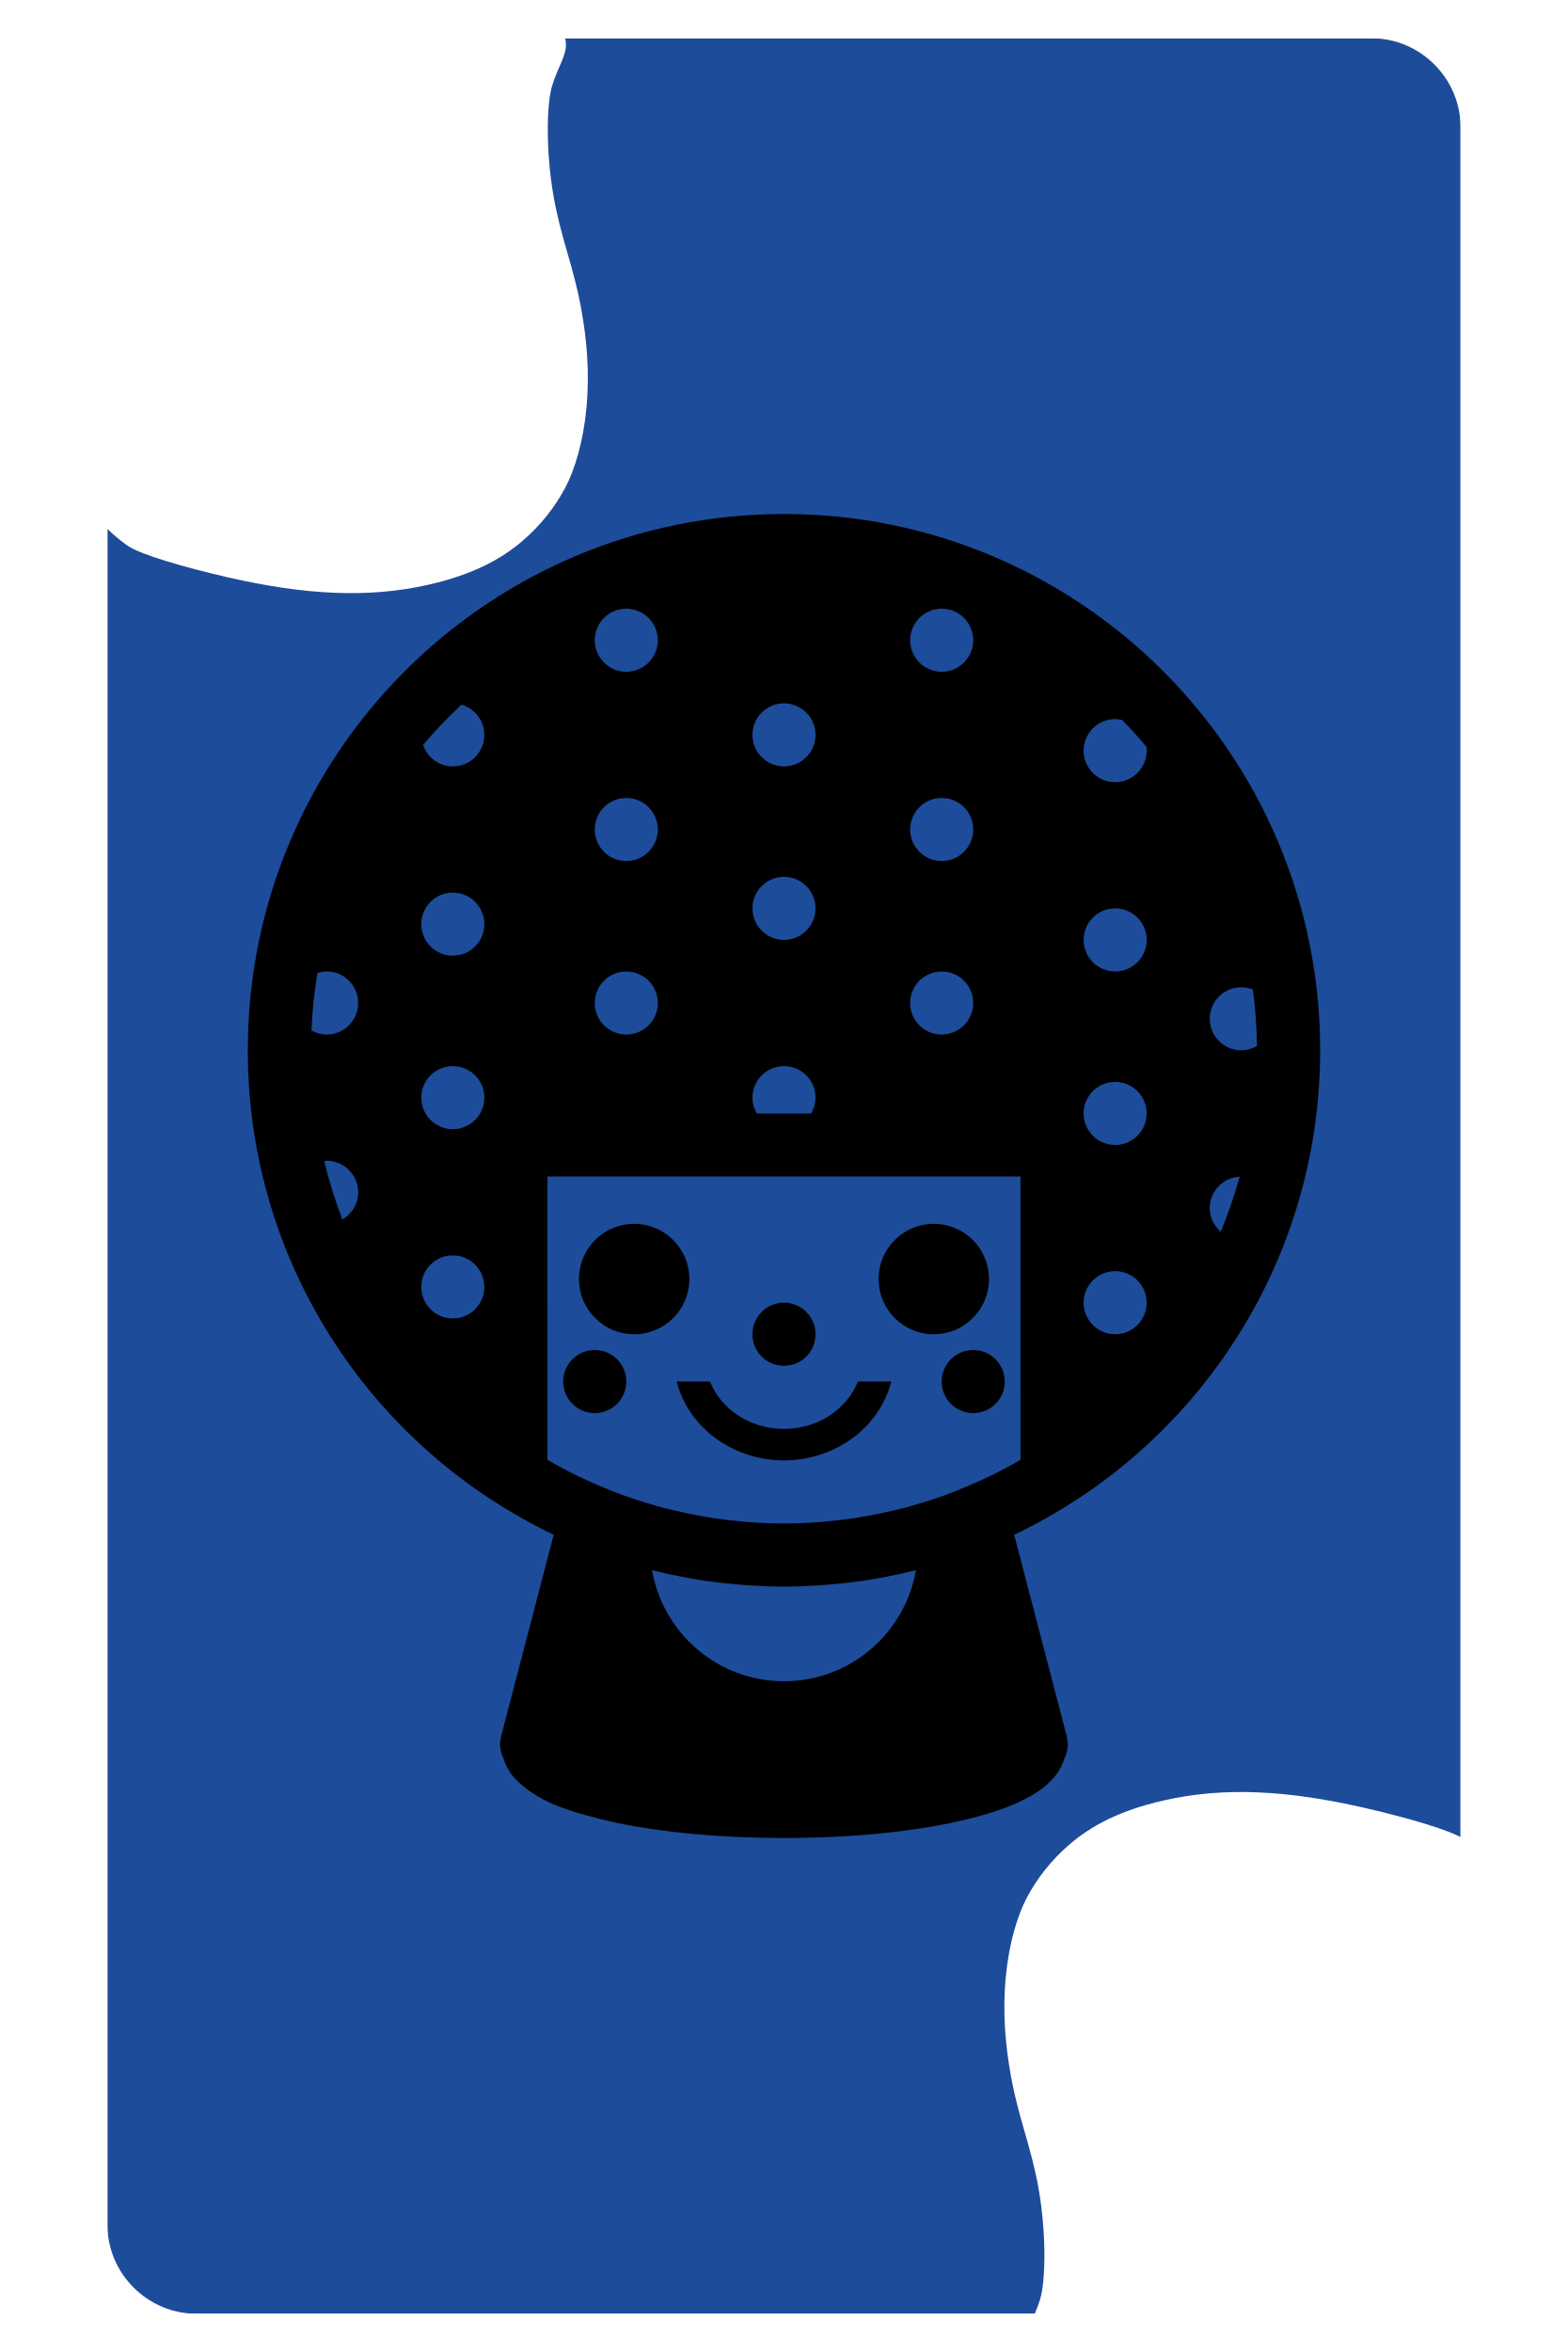
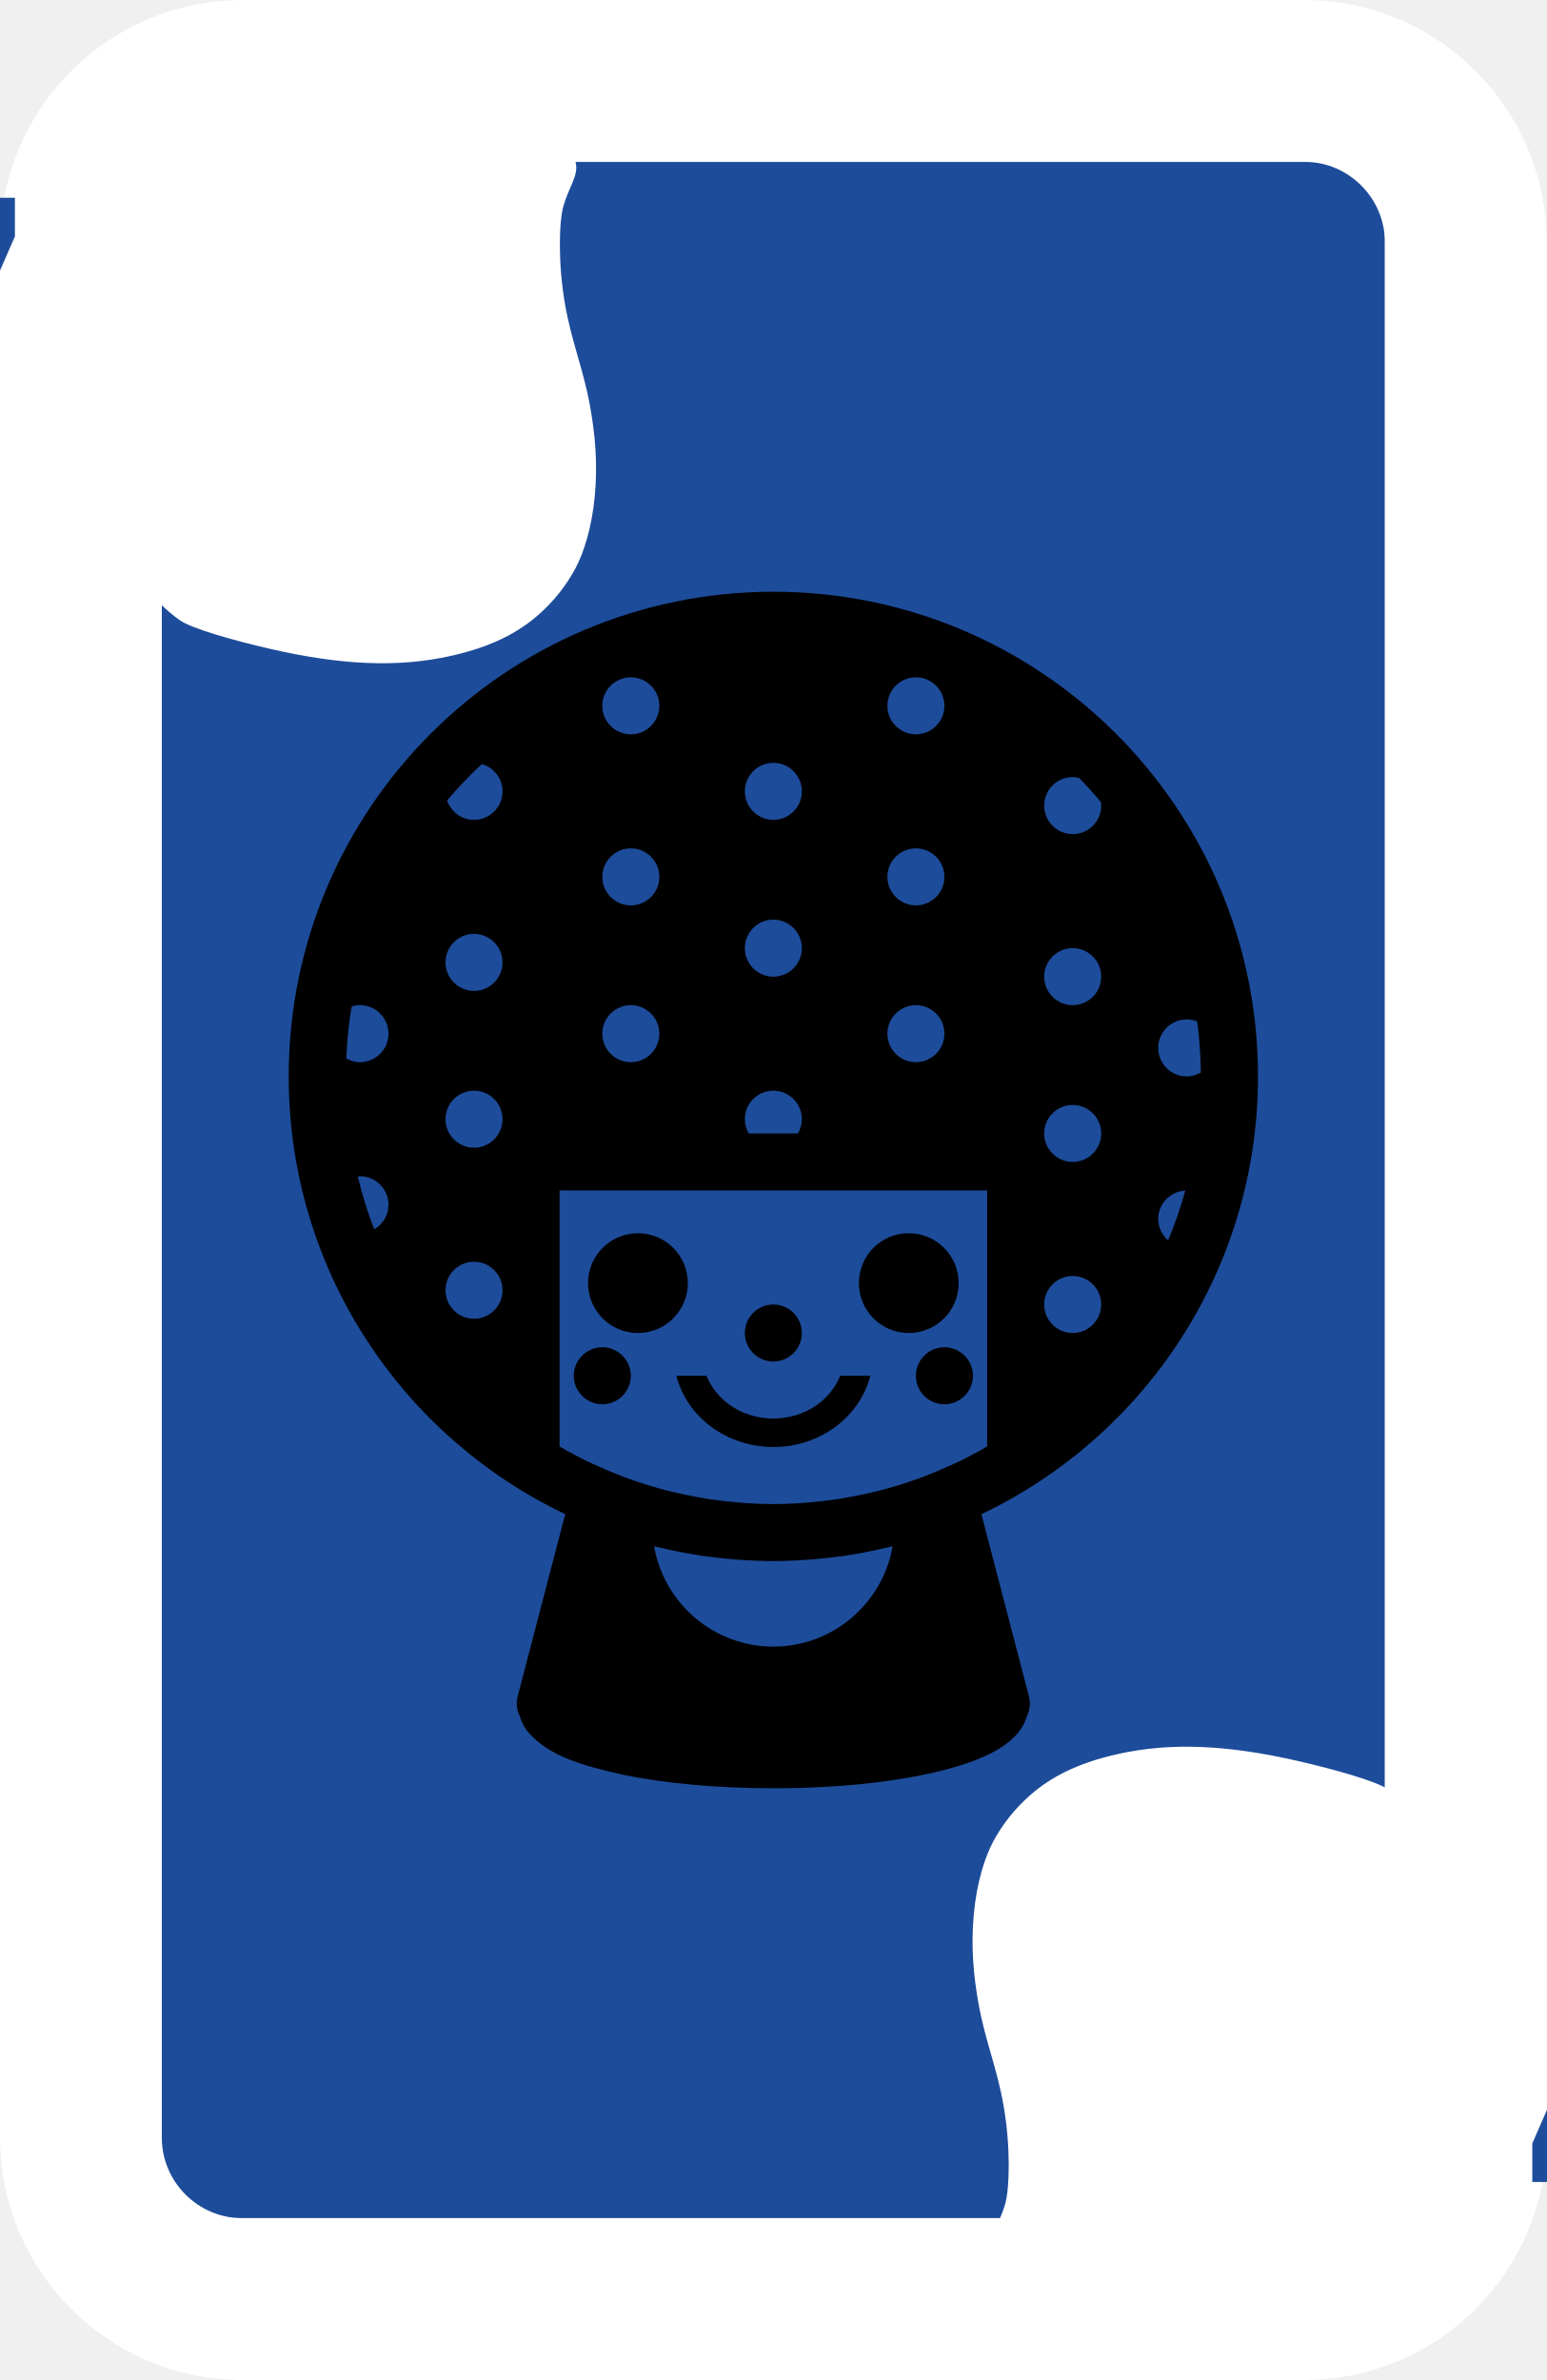
- <svg xmlns="http://www.w3.org/2000/svg" width="7300" height="10948" viewBox="0 0 7300 10948" version="1.1" id="svg2" xml:space="preserve">
+ <svg xmlns="http://www.w3.org/2000/svg" width="7966.67" height="12258.7" viewBox="0 0 7966.67 12258.7" version="1.1" id="svg2" xml:space="preserve">
  <defs id="defs1">
    <style id="style1">
      .cls-1 {
        fill: none;
        stroke: #fff;
        stroke-linecap: round;
        stroke-linejoin: round;
        stroke-width: 833.333px;
      }

      .cls-1, .cls-2 {
        fill-rule: evenodd;
      }

      .cls-2 {
        fill: #fff;
      }

      .cls-3 {
        filter: url(#filter);
      }

      .cls-4 {
        font-size: 250px;
        fill: #1d4c9a;
        text-anchor: middle;
        font-family: MatisseVPro-UB, "FOT-MatisseV Pro";
      }
    </style>
    <filter id="filter" filterUnits="userSpaceOnUse">
      <feFlood result="flood" flood-color="#d2b416" id="feFlood1" />
      <feComposite result="composite" operator="in" in2="SourceGraphic" id="feComposite1" />
-       <feBlend result="blend" in2="SourceGraphic" id="feBlend1" />
+       <feBlend result="blend" in2="SourceGraphic" id="feBlend1" mode="normal" />
    </filter>
    <style id="style1-4">
      .cls-1 {
        fill: none;
        stroke-linecap: round;
        stroke-width: 833.333px;
      }

      .cls-1, .cls-3, .cls-4 {
        stroke: #fff;
      }

      .cls-1, .cls-3 {
        stroke-linejoin: round;
      }

      .cls-1, .cls-2, .cls-4 {
        fill-rule: evenodd;
      }

      .cls-2 {
        fill: #fff;
      }

      .cls-3 {
        stroke-width: 42px;
        filter: url(#filter);
      }

      .cls-4 {
        stroke-width: 41.667px;
      }
    </style>
    <filter id="filter-2" filterUnits="userSpaceOnUse">
      <feFlood result="flood" flood-color="#d2b416" id="feFlood1-3" />
      <feComposite result="composite" operator="in" in2="SourceGraphic" id="feComposite1-2" />
-       <feBlend result="blend" in2="SourceGraphic" id="feBlend1-2" />
+       <feBlend result="blend" in2="SourceGraphic" id="feBlend1-2" mode="normal" />
    </filter>
    <style id="style1-2">
      .cls-1 {
        fill: none;
        stroke-linecap: round;
        stroke-width: 833.333px;
      }

      .cls-1, .cls-3, .cls-4 {
        stroke: #fff;
      }

      .cls-1, .cls-3 {
        stroke-linejoin: round;
      }

      .cls-1, .cls-2, .cls-4 {
        fill-rule: evenodd;
      }

      .cls-2 {
        fill: #fff;
      }

      .cls-3 {
        stroke-width: 42px;
        filter: url(#filter);
      }

      .cls-4 {
        stroke-width: 41.667px;
      }
    </style>
    <filter id="filter-7" filterUnits="userSpaceOnUse">
      <feFlood result="flood" flood-color="#d2b416" id="feFlood1-9" />
      <feComposite result="composite" operator="in" in2="SourceGraphic" id="feComposite1-5" />
-       <feBlend result="blend" in2="SourceGraphic" id="feBlend1-4" />
+       <feBlend result="blend" in2="SourceGraphic" id="feBlend1-4" mode="normal" />
    </filter>
    <style id="style1-7">
      .cls-1 {
        fill: none;
        stroke-linecap: round;
        stroke-width: 833.333px;
      }

      .cls-1, .cls-3, .cls-4 {
        stroke: #fff;
      }

      .cls-1, .cls-3 {
        stroke-linejoin: round;
      }

      .cls-1, .cls-2, .cls-4 {
        fill-rule: evenodd;
      }

      .cls-2 {
        fill: #fff;
      }

      .cls-3 {
        stroke-width: 42px;
        filter: url(#filter);
      }

      .cls-4 {
        stroke-width: 41.667px;
      }
    </style>
    <filter id="filter-4" filterUnits="userSpaceOnUse">
      <feFlood result="flood" flood-color="#d2b416" id="feFlood1-2" />
      <feComposite result="composite" operator="in" in2="SourceGraphic" id="feComposite1-7" />
-       <feBlend result="blend" in2="SourceGraphic" id="feBlend1-7" />
-     </filter>
-     <filter style="color-interpolation-filters:sRGB;" id="filter13" x="0" y="0" width="1" height="1">
-       <feComposite in2="SourceGraphic" operator="arithmetic" k1="0" k2="1" result="composite1" id="feComposite12" />
+       <feBlend result="blend" in2="SourceGraphic" id="feBlend1-7" mode="normal" />
+     </filter>
+     <filter style="color-interpolation-filters:sRGB" id="filter13" x="0" y="0" width="1" height="1">
+       <feComposite in2="SourceGraphic" operator="arithmetic" k1="0" k2="1" result="composite1" id="feComposite12" k3="0" k4="0" />
      <feColorMatrix in="composite1" values="1" type="saturate" result="colormatrix1" id="feColorMatrix12" />
      <feFlood flood-opacity="1" flood-color="rgb(210,180,22)" result="flood1" id="feFlood12" />
      <feBlend in="flood1" in2="colormatrix1" mode="multiply" result="blend1" id="feBlend12" />
      <feBlend in2="blend1" mode="screen" result="blend2" id="feBlend13" />
      <feColorMatrix in="blend2" values="1" type="saturate" result="colormatrix2" id="feColorMatrix13" />
-       <feComposite in="colormatrix2" in2="SourceGraphic" operator="in" k2="1" result="composite2" id="feComposite13" />
+       <feComposite in="colormatrix2" in2="SourceGraphic" operator="in" result="composite2" id="feComposite13" />
    </filter>
    <style id="style1-455">
      .cls-1 {
        fill: none;
        stroke: #fff;
        stroke-linecap: round;
        stroke-linejoin: round;
        stroke-width: 833.333px;
      }

      .cls-1, .cls-2 {
        fill-rule: evenodd;
      }

      .cls-2 {
        fill: #fff;
      }

      .cls-3 {
        filter: url(#filter);
      }

      .cls-4 {
        font-size: 250px;
        fill: #1d4c9a;
        text-anchor: middle;
        font-family: MatisseVPro-UB, "FOT-MatisseV Pro";
      }
    </style>
    <filter id="filter-1" filterUnits="userSpaceOnUse">
      <feFlood result="flood" flood-color="#d2b416" id="feFlood1-71" />
      <feComposite result="composite" operator="in" in2="SourceGraphic" id="feComposite1-15" />
      <feBlend result="blend" in2="SourceGraphic" id="feBlend1-27" mode="normal" />
    </filter>
    <style id="style1-4-6">
      .cls-1 {
        fill: none;
        stroke-linecap: round;
        stroke-width: 833.333px;
      }

      .cls-1, .cls-3, .cls-4 {
        stroke: #fff;
      }

      .cls-1, .cls-3 {
        stroke-linejoin: round;
      }

      .cls-1, .cls-2, .cls-4 {
        fill-rule: evenodd;
      }

      .cls-2 {
        fill: #fff;
      }

      .cls-3 {
        stroke-width: 42px;
        filter: url(#filter);
      }

      .cls-4 {
        stroke-width: 41.667px;
      }
    </style>
    <filter id="filter-2-1" filterUnits="userSpaceOnUse">
      <feFlood result="flood" flood-color="#d2b416" id="feFlood1-3-4" />
      <feComposite result="composite" operator="in" in2="SourceGraphic" id="feComposite1-2-2" />
      <feBlend result="blend" in2="SourceGraphic" id="feBlend1-2-3" mode="normal" />
    </filter>
    <style id="style1-2-2">
      .cls-1 {
        fill: none;
        stroke-linecap: round;
        stroke-width: 833.333px;
      }

      .cls-1, .cls-3, .cls-4 {
        stroke: #fff;
      }

      .cls-1, .cls-3 {
        stroke-linejoin: round;
      }

      .cls-1, .cls-2, .cls-4 {
        fill-rule: evenodd;
      }

      .cls-2 {
        fill: #fff;
      }

      .cls-3 {
        stroke-width: 42px;
        filter: url(#filter);
      }

      .cls-4 {
        stroke-width: 41.667px;
      }
    </style>
    <filter id="filter-7-2" filterUnits="userSpaceOnUse">
      <feFlood result="flood" flood-color="#d2b416" id="feFlood1-9-1" />
      <feComposite result="composite" operator="in" in2="SourceGraphic" id="feComposite1-5-6" />
      <feBlend result="blend" in2="SourceGraphic" id="feBlend1-4-8" mode="normal" />
    </filter>
    <style id="style1-7-5">
      .cls-1 {
        fill: none;
        stroke-linecap: round;
        stroke-width: 833.333px;
      }

      .cls-1, .cls-3, .cls-4 {
        stroke: #fff;
      }

      .cls-1, .cls-3 {
        stroke-linejoin: round;
      }

      .cls-1, .cls-2, .cls-4 {
        fill-rule: evenodd;
      }

      .cls-2 {
        fill: #fff;
      }

      .cls-3 {
        stroke-width: 42px;
        filter: url(#filter);
      }

      .cls-4 {
        stroke-width: 41.667px;
      }
    </style>
    <filter id="filter-4-7" filterUnits="userSpaceOnUse">
      <feFlood result="flood" flood-color="#d2b416" id="feFlood1-2-6" />
      <feComposite result="composite" operator="in" in2="SourceGraphic" id="feComposite1-7-1" />
      <feBlend result="blend" in2="SourceGraphic" id="feBlend1-7-8" mode="normal" />
    </filter>
    <filter style="color-interpolation-filters:sRGB" id="filter13-9" x="0" y="0" width="1" height="1">
      <feComposite in2="SourceGraphic" operator="arithmetic" k1="0" k2="1" result="composite1" id="feComposite12-2" k3="0" k4="0" />
      <feColorMatrix in="composite1" values="1" type="saturate" result="colormatrix1" id="feColorMatrix12-7" />
      <feFlood flood-opacity="1" flood-color="rgb(210,180,22)" result="flood1" id="feFlood12-9" />
      <feBlend in="flood1" in2="colormatrix1" mode="multiply" result="blend1" id="feBlend12-5" />
      <feBlend in2="blend1" mode="screen" result="blend2" id="feBlend13-4" />
      <feColorMatrix in="blend2" values="1" type="saturate" result="colormatrix2" id="feColorMatrix13-3" />
      <feComposite in="colormatrix2" in2="SourceGraphic" operator="in" result="composite2" id="feComposite13-1" />
    </filter>
    <filter id="filter-8" filterUnits="userSpaceOnUse">
      <feFlood result="flood" flood-color="#d2b416" id="feFlood1-24" />
      <feComposite result="composite" operator="in" in2="SourceGraphic" id="feComposite1-55" />
      <feBlend result="blend" in2="SourceGraphic" id="feBlend1-1" mode="normal" />
    </filter>
    <filter id="filter-27" filterUnits="userSpaceOnUse">
      <feFlood result="flood" flood-color="#d2b416" id="feFlood1-6" />
      <feComposite result="composite" operator="in" in2="SourceGraphic" id="feComposite1-1" />
      <feBlend result="blend" in2="SourceGraphic" id="feBlend1-42" mode="normal" />
    </filter>
    <filter id="f0" x="-0.005" y="-0.003" width="1.009" height="1.005">
      <feFlood flood-color="#d2b416" flood-opacity="1" id="feFlood1-7" />
      <feBlend mode="normal" in2="SourceGraphic" id="feBlend1-6" />
      <feComposite in2="SourceAlpha" operator="in" id="feComposite1-18" />
    </filter>
    <style id="style1-3">
      .cls-1 {
        fill: none;
        stroke: #fff;
        stroke-linecap: round;
        stroke-linejoin: round;
        stroke-width: 833.333px;
      }

      .cls-1, .cls-2 {
        fill-rule: evenodd;
      }

      .cls-2 {
        fill: #fff;
      }

      .cls-3 {
        filter: url(#filter);
      }

      .cls-4 {
        font-size: 250px;
        fill: #1d4c9a;
        text-anchor: middle;
        font-family: MatisseVPro-UB, "FOT-MatisseV Pro";
      }
    </style>
    <filter id="filter-87" filterUnits="userSpaceOnUse">
      <feFlood result="flood" flood-color="#d2b416" id="feFlood1-4" />
      <feComposite result="composite" operator="in" in2="SourceGraphic" id="feComposite1-27" />
      <feBlend result="blend" in2="SourceGraphic" id="feBlend1-79" mode="normal" />
    </filter>
    <style id="style1-4-3">
      .cls-1 {
        fill: none;
        stroke-linecap: round;
        stroke-width: 833.333px;
      }

      .cls-1, .cls-3, .cls-4 {
        stroke: #fff;
      }

      .cls-1, .cls-3 {
        stroke-linejoin: round;
      }

      .cls-1, .cls-2, .cls-4 {
        fill-rule: evenodd;
      }

      .cls-2 {
        fill: #fff;
      }

      .cls-3 {
        stroke-width: 42px;
        filter: url(#filter);
      }

      .cls-4 {
        stroke-width: 41.667px;
      }
    </style>
    <filter id="filter-2-19" filterUnits="userSpaceOnUse">
      <feFlood result="flood" flood-color="#d2b416" id="feFlood1-3-8" />
      <feComposite result="composite" operator="in" in2="SourceGraphic" id="feComposite1-2-6" />
      <feBlend result="blend" in2="SourceGraphic" id="feBlend1-2-50" mode="normal" />
    </filter>
    <style id="style1-2-28">
      .cls-1 {
        fill: none;
        stroke-linecap: round;
        stroke-width: 833.333px;
      }

      .cls-1, .cls-3, .cls-4 {
        stroke: #fff;
      }

      .cls-1, .cls-3 {
        stroke-linejoin: round;
      }

      .cls-1, .cls-2, .cls-4 {
        fill-rule: evenodd;
      }

      .cls-2 {
        fill: #fff;
      }

      .cls-3 {
        stroke-width: 42px;
        filter: url(#filter);
      }

      .cls-4 {
        stroke-width: 41.667px;
      }
    </style>
    <filter id="filter-7-6" filterUnits="userSpaceOnUse">
      <feFlood result="flood" flood-color="#d2b416" id="feFlood1-9-0" />
      <feComposite result="composite" operator="in" in2="SourceGraphic" id="feComposite1-5-2" />
      <feBlend result="blend" in2="SourceGraphic" id="feBlend1-4-4" mode="normal" />
    </filter>
    <style id="style1-7-8">
      .cls-1 {
        fill: none;
        stroke-linecap: round;
        stroke-width: 833.333px;
      }

      .cls-1, .cls-3, .cls-4 {
        stroke: #fff;
      }

      .cls-1, .cls-3 {
        stroke-linejoin: round;
      }

      .cls-1, .cls-2, .cls-4 {
        fill-rule: evenodd;
      }

      .cls-2 {
        fill: #fff;
      }

      .cls-3 {
        stroke-width: 42px;
        filter: url(#filter);
      }

      .cls-4 {
        stroke-width: 41.667px;
      }
    </style>
    <filter id="filter-4-6" filterUnits="userSpaceOnUse">
      <feFlood result="flood" flood-color="#d2b416" id="feFlood1-2-5" />
      <feComposite result="composite" operator="in" in2="SourceGraphic" id="feComposite1-7-0" />
      <feBlend result="blend" in2="SourceGraphic" id="feBlend1-7-9" mode="normal" />
    </filter>
    <filter style="color-interpolation-filters:sRGB" id="filter13-0" x="0" y="0" width="1" height="1">
      <feComposite in2="SourceGraphic" operator="arithmetic" k1="0" k2="1" result="composite1" id="feComposite12-0" k3="0" k4="0" />
      <feColorMatrix in="composite1" values="1" type="saturate" result="colormatrix1" id="feColorMatrix12-6" />
      <feFlood flood-opacity="1" flood-color="rgb(210,180,22)" result="flood1" id="feFlood12-1" />
      <feBlend in="flood1" in2="colormatrix1" mode="multiply" result="blend1" id="feBlend12-3" />
      <feBlend in2="blend1" mode="screen" result="blend2" id="feBlend13-8" />
      <feColorMatrix in="blend2" values="1" type="saturate" result="colormatrix2" id="feColorMatrix13-9" />
      <feComposite in="colormatrix2" in2="SourceGraphic" operator="in" result="composite2" id="feComposite13-3" />
    </filter>
    <filter id="filter-8-4" filterUnits="userSpaceOnUse">
      <feFlood result="flood" flood-color="#d2b416" id="feFlood1-24-4" />
      <feComposite result="composite" operator="in" in2="SourceGraphic" id="feComposite1-55-6" />
      <feBlend result="blend" in2="SourceGraphic" id="feBlend1-1-0" mode="normal" />
    </filter>
    <filter id="filter-27-6" filterUnits="userSpaceOnUse">
      <feFlood result="flood" flood-color="#d2b416" id="feFlood1-6-6" />
      <feComposite result="composite" operator="in" in2="SourceGraphic" id="feComposite1-1-1" />
      <feBlend result="blend" in2="SourceGraphic" id="feBlend1-42-8" mode="normal" />
    </filter>
    <filter id="f0-4" x="-0.005" y="-0.003" width="1.009" height="1.005">
      <feFlood flood-color="#d2b416" flood-opacity="1" id="feFlood1-7-9" />
      <feBlend mode="normal" in2="SourceGraphic" id="feBlend1-6-6" />
      <feComposite in2="SourceAlpha" operator="in" id="feComposite1-18-3" />
    </filter>
    <filter id="filter-2-8" filterUnits="userSpaceOnUse">
      <feFlood result="flood" flood-color="#d2b416" id="feFlood1-3-2" />
      <feComposite result="composite" operator="in" in2="SourceGraphic" id="feComposite1-2-4" />
      <feBlend result="blend" in2="SourceGraphic" id="feBlend1-2-5" mode="normal" />
    </filter>
    <filter id="filter-5" filterUnits="userSpaceOnUse">
      <feFlood result="flood" flood-color="#d2b416" id="feFlood1-1" />
      <feComposite result="composite" operator="in" in2="SourceGraphic" id="feComposite1-71" />
      <feBlend result="blend" in2="SourceGraphic" id="feBlend1-15" mode="normal" />
    </filter>
    <filter id="filter2" filterUnits="userSpaceOnUse">
      <feFlood result="flood" flood-color="#d2b416" id="feFlood2" />
      <feComposite result="composite" operator="in" in2="SourceGraphic" id="feComposite2" />
      <feBlend result="blend" in2="SourceGraphic" id="feBlend2" mode="normal" />
    </filter>
  </defs>
  <style id="style1-45">
		.s0 { fill: #da484d } 
	</style>
-   <g id="g8" style="display:inline">
+   <g id="g8" style="display:inline" transform="translate(333.335,655.35)">
    <rect style="display:inline;fill:#1d4c9a;fill-opacity:1;stroke-width:1.293" id="rect17" width="6299.407" height="10590.275" x="500.296" y="178.862" />
    <path id="Frame" class="cls-1" d="M 916.667,-238.667 H 6383.33 c 460.24,0 833.34,373.1 833.34,833.333 V 10353.3 c 0,460.3 -373.1,833.4 -833.34,833.4 H 916.667 c -460.237,0 -833.334,-373.1 -833.334,-833.4 V 594.666 C 83.334,134.429 456.43,-238.667 916.667,-238.667 Z" style="display:inline" transform="translate(-0.0015,-0.0165)" />
    <g id="g6" transform="translate(52.22599,77.15946)" style="display:inline">
      <g id="g2-3" style="display:inline">
        <g id="Blue_Corner" data-name="Blue Corner">
          <path class="cls-2" d="m 541.457,2462.69 c 58.8,41.34 268.139,101.87 466.563,147.34 358.03,82.04 652.19,98.45 933.65,34.72 207.92,-47.08 340.9,-119.67 441.49,-206.62 82.03,-70.91 148.5,-154.92 196.45,-245.57 42.99,-81.26 83.22,-210.28 98.22,-368.35 16.33,-171.92 1.3,-323.69 -24.55,-466.58 -34.51,-190.79 -95.01,-330.26 -128.28,-521.266 -37.48,-215.147 -31.32,-428.686 -8.33,-508.348 28.52,-98.842 79.02,-157.75 62.94,-222.78 -78.82,-318.841 -1357.5,-576.008 -2038.153,73.67 -658.877,628.894 -559.257,1890.554 0,2283.784 z" id="path1-9" />
          <path id="Shape_1_copy" data-name="Shape 1 copy" class="cls-2" d="m 6766.88,8485.31 c -58.81,-41.34 -268.14,-101.87 -466.57,-147.34 -358.03,-82.04 -652.19,-98.45 -933.64,-34.72 -207.93,47.08 -340.91,119.67 -441.5,206.62 -82.03,70.91 -148.49,154.92 -196.45,245.57 -42.98,81.25 -83.21,210.28 -98.22,368.35 -16.33,171.92 -1.29,323.69 24.55,466.58 34.52,190.78 95.01,330.26 128.28,521.23 37.48,215.2 31.32,428.7 8.34,508.4 -28.52,98.8 -79.02,157.7 -62.95,222.8 78.82,318.8 1357.5,576 2038.16,-73.7 658.87,-628.9 559.25,-1890.56 0,-2283.79 z" />
        </g>
      </g>
    </g>
    <g id="g11" style="display:inline">
      <path d="m 3649.988,6357.428 c 81.043,0 146.839,-65.796 146.839,-146.839 0,-81.043 -65.796,-146.839 -146.839,-146.839 -81.043,0 -146.839,65.796 -146.839,146.839 0,81.043 65.796,146.839 146.839,146.839 z M 6146.246,4889.101 c -0.216,-1378.877 -1117.565,-2496.258 -2496.258,-2496.564 -1378.693,0.285 -2496.259,1117.687 -2496.259,2496.564 0,994.894 582.143,1853.472 1424.214,2254.587 l -244.945,938.728 c -8.891,34.057 -4.852,69.381 10.205,100.524 10.205,33.411 26.504,63.073 45.529,85.968 109.529,121.503 268.727,167.323 485.235,216.746 215.479,44.262 483.607,69.809 775.981,69.809 334.212,0 636.424,-33.029 865.003,-90.22 114.669,-28.847 210.866,-62.614 289.78,-108.814 39.363,-23.35 75.261,-50.141 106.091,-87.522 19.239,-22.896 35.682,-52.794 45.887,-86.347 14.842,-30.902 18.714,-66.151 9.775,-100.138 l -244.853,-938.605 C 5563.994,6742.665 6146.088,5884.124 6146.271,4889.108 Z m -367.097,-293.751 c 19.239,0 37.451,3.967 54.18,10.636 11.161,86.28 17.614,173.942 18.642,262.988 -21.581,12.476 -46.174,20.051 -72.82,20.051 -81.043,0 -146.839,-65.796 -146.839,-146.839 0,-80.994 65.796,-146.839 146.839,-146.839 z m -7.481,881.766 c -24.378,87.81 -53.75,173.484 -88.336,256.54 -30.974,-26.887 -51.025,-66.108 -51.025,-110.441 0,-78.412 61.825,-142.085 139.356,-146.099 z m -4177.684,199.322 c -33.841,-87.877 -62.113,-178.623 -84.438,-271.572 3.895,-0.358 7.337,-1.84 11.305,-1.84 81.043,0 146.839,65.796 146.839,146.839 0,54.324 -29.803,101.166 -73.707,126.575 z m -73.132,-860.842 c -25.836,0 -49.782,-7.266 -70.837,-19.024 3.895,-90.673 13.288,-179.939 27.748,-267.534 13.718,-4.254 28.058,-7.194 43.091,-7.194 81.043,0 146.839,65.796 146.839,146.839 0,81.189 -65.796,146.912 -146.839,146.912 z m 2863.356,-1982.323 c 81.042,0 146.839,65.796 146.839,146.839 0,81.043 -65.796,146.839 -146.839,146.839 -81.043,0 -146.839,-65.796 -146.839,-146.839 0,-80.994 65.796,-146.839 146.839,-146.839 z m 0,881.032 c 81.042,0 146.839,65.796 146.839,146.839 0,81.043 -65.796,146.839 -146.839,146.839 -81.043,0 -146.839,-65.796 -146.839,-146.839 0,-80.994 65.796,-146.839 146.839,-146.839 z m 0,807.613 c 81.042,0 146.839,65.796 146.839,146.839 0,81.043 -65.796,146.839 -146.839,146.839 -81.043,0 -146.839,-65.796 -146.839,-146.839 0,-80.994 65.796,-146.839 146.839,-146.839 z M 3651.176,2686.312 c -0.431,0 -0.741,0.142 -1.171,0.142 -0.431,0 -0.741,-0.142 -1.171,-0.142 z m -1.171,587.496 c 81.043,0 146.839,65.796 146.839,146.839 0,81.043 -65.796,146.839 -146.839,146.839 -81.043,0 -146.839,-65.796 -146.839,-146.839 0,-80.994 65.796,-146.839 146.839,-146.839 z m 0,807.613 c 81.043,0 146.839,65.796 146.839,146.839 0,81.043 -65.796,146.839 -146.839,146.839 -81.043,0 -146.839,-65.796 -146.839,-146.839 0,-80.994 65.796,-146.839 146.839,-146.839 z m 0,881.032 c 81.043,0 146.839,65.796 146.839,146.839 0,26.934 -7.72,51.766 -20.339,73.493 h -252.93 c -12.691,-21.725 -20.41,-46.485 -20.41,-73.493 0,-80.994 65.796,-146.839 146.839,-146.839 z M 2915.812,2833.292 c 81.043,0 146.839,65.796 146.839,146.839 0,81.043 -65.796,146.839 -146.839,146.839 -81.043,0 -146.839,-65.796 -146.839,-146.839 0,-80.994 65.796,-146.839 146.839,-146.839 z m 0,881.033 c 81.043,0 146.839,65.796 146.839,146.839 0,81.042 -65.796,146.839 -146.839,146.839 -81.043,0 -146.839,-65.796 -146.839,-146.839 0,-80.994 65.796,-146.839 146.839,-146.839 z m 0,807.613 c 81.043,0 146.839,65.796 146.839,146.839 0,81.043 -65.796,146.839 -146.839,146.839 -81.043,0 -146.839,-65.796 -146.839,-146.839 0,-80.994 65.796,-146.839 146.839,-146.839 z m -807.613,1615.226 c -81.043,0 -146.839,-65.796 -146.839,-146.839 0,-81.043 65.796,-146.839 146.839,-146.839 81.043,0 146.839,65.796 146.839,146.839 0,81.116 -65.796,146.839 -146.839,146.839 z m 0,-881.032 c -81.043,0 -146.839,-65.796 -146.839,-146.839 0,-81.043 65.796,-146.839 146.839,-146.839 81.043,0 146.839,65.796 146.839,146.839 0,81.116 -65.796,146.839 -146.839,146.839 z m 0,-807.613 c -81.043,0 -146.839,-65.796 -146.839,-146.839 0,-81.043 65.796,-146.839 146.839,-146.839 81.043,0 146.839,65.796 146.839,146.839 0,81.116 -65.796,146.839 -146.839,146.839 z m 0,-881.032 c -64.67,0 -118.878,-42.063 -138.548,-100.065 55.805,-65.87 115.409,-128.484 178.556,-187.372 61.544,17.542 106.831,73.493 106.831,140.598 0,81.116 -65.796,146.839 -146.839,146.839 z m 1541.807,4258.323 c -307.994,0 -563.334,-223.415 -614.275,-516.946 21.725,5.426 43.688,10.205 65.558,15.129 8.006,1.768 16.156,3.824 24.234,5.568 52.412,11.161 105.418,20.84 158.886,28.775 8.748,1.315 17.686,2.127 26.505,3.37 44.191,6.023 88.837,10.803 133.764,14.46 14.46,1.171 28.99,2.342 43.473,3.298 53.607,3.442 107.407,5.808 161.896,5.808 54.467,0 108.361,-2.343 161.896,-5.808 14.459,-0.956 28.847,-2.055 43.162,-3.298 45.289,-3.681 90.22,-8.508 134.792,-14.531 8.436,-1.171 16.897,-1.984 25.405,-3.226 53.893,-7.935 107.119,-17.685 159.913,-28.99 7.337,-1.554 14.46,-3.37 21.797,-4.995 22.537,-5.066 45.003,-9.99 67.326,-15.559 -50.977,293.537 -306.318,516.946 -614.337,516.946 z M 4716.544,6814.885 c -14.602,8.006 -29.229,15.941 -44.047,23.637 -21.653,11.305 -43.234,22.824 -65.27,33.411 -11.902,5.736 -23.924,10.874 -35.968,16.443 -43.163,19.98 -87.235,38.622 -131.855,55.877 -14.244,5.497 -28.488,11.161 -42.947,16.371 -23.709,8.579 -47.728,16.658 -71.865,24.449 -15.2,4.852 -30.472,9.536 -45.816,14.101 -24.521,7.337 -48.899,14.459 -73.707,21.008 -14.46,3.824 -29.157,6.979 -43.76,10.42 -42.876,10.277 -86.207,19.239 -129.94,26.863 -19.669,3.441 -39.123,7.05 -58.889,9.99 -21.725,3.155 -43.545,5.807 -65.343,8.293 -23.35,2.796 -46.915,5.138 -70.483,7.194 -19.024,1.553 -37.952,3.298 -57.119,4.469 -42.876,2.414 -86.035,4.326 -129.653,4.326 -43.617,0 -86.708,-1.84 -129.653,-4.326 -19.239,-1.171 -38.334,-2.868 -57.478,-4.541 -23.35,-1.912 -46.628,-4.326 -69.669,-6.979 -22.25,-2.653 -44.334,-5.282 -66.151,-8.508 -19.024,-2.796 -37.881,-6.309 -56.69,-9.536 -46.03,-8.078 -91.413,-17.471 -136.346,-28.345 -12.786,-3.083 -25.763,-5.808 -38.479,-9.177 -25.477,-6.596 -50.595,-14.029 -75.689,-21.581 -14.388,-4.326 -28.919,-8.652 -43.234,-13.36 -24.808,-7.935 -49.639,-16.227 -74.019,-25.119 -13.073,-4.708 -25.979,-9.847 -38.837,-14.746 -50.285,-19.311 -99.636,-40.223 -148.081,-62.927 -7.266,-3.442 -14.531,-6.524 -21.725,-9.99 -23.565,-11.376 -46.7,-23.565 -69.669,-35.754 -12.93,-6.764 -25.692,-13.575 -38.406,-20.554 -12.476,-6.907 -24.664,-14.101 -36.997,-21.294 l -0.073,-1318.734 h 2202.275 l 0.216,1318.673 c -11.519,6.668 -22.991,13.503 -34.655,19.956 z m 475.244,-604.303 c -81.043,0 -146.839,-65.796 -146.839,-146.839 0,-81.043 65.796,-146.839 146.839,-146.839 81.043,0 146.839,65.796 146.839,146.839 0,81.116 -65.796,146.839 -146.839,146.839 z m 0,-881.032 c -81.043,0 -146.839,-65.796 -146.839,-146.839 0,-81.043 65.796,-146.839 146.839,-146.839 81.043,0 146.839,65.796 146.839,146.839 0,81.116 -65.796,146.839 -146.839,146.839 z m 0,-807.613 c -81.043,0 -146.839,-65.796 -146.839,-146.839 0,-81.043 65.796,-146.839 146.839,-146.839 81.043,0 146.839,65.796 146.839,146.839 0,81.116 -65.796,146.839 -146.839,146.839 z m 0,-881.033 c -81.043,0 -146.839,-65.796 -146.839,-146.839 0,-81.043 65.796,-146.839 146.839,-146.839 11.232,0 22.107,1.553 32.67,3.967 38.837,39.864 76.43,81.043 112.185,123.773 0.812,6.381 1.984,12.547 1.984,19.096 0,81.116 -65.796,146.839 -146.839,146.839 z m -2422.839,2643.097 c -81.043,0 -146.839,65.796 -146.839,146.839 0,81.042 65.796,146.839 146.839,146.839 81.043,0 146.839,-65.796 146.839,-146.839 0,-81.067 -65.796,-146.839 -146.839,-146.839 z m 881.032,367.17 c -162.538,-0.358 -294.277,-94.57 -344.343,-220.331 H 3150.509 c 54.252,213.21 260.051,366.57 499.545,366.956 239.5,-0.358 445.056,-153.746 499.478,-366.956 h -155.203 c -50.38,125.761 -182.019,219.97 -344.343,220.331 z m 881.033,-367.17 c -81.043,0 -146.839,65.796 -146.839,146.839 0,81.042 65.796,146.839 146.839,146.839 81.043,0 146.839,-65.796 146.839,-146.839 0,-81.067 -65.796,-146.839 -146.839,-146.839 z M 2952.497,5696.647 c -141.987,0 -256.968,115.054 -256.968,256.968 0,141.913 114.981,256.968 256.968,256.968 141.913,0 256.968,-115.055 256.968,-256.968 0,-141.914 -115.055,-256.968 -256.968,-256.968 z m 1651.936,256.968 c 0,-141.914 -115.055,-256.968 -256.968,-256.968 -141.987,0 -256.968,115.054 -256.968,256.968 0,141.913 114.981,256.968 256.968,256.968 141.913,0 256.968,-115.055 256.968,-256.968 z" id="path11" style="display:inline;fill:#000000;stroke-width:6.118" />
    </g>
    <g id="g5" style="display:inline">
      <text xml:space="preserve" style="font-style:normal;font-variant:normal;font-weight:900;font-stretch:extra-expanded;font-size:2092.92px;font-family:'FOT-Matisse Pro';-inkscape-font-specification:'FOT-Matisse Pro Heavy Extra-Expanded';text-align:center;letter-spacing:0px;writing-mode:lr-tb;direction:ltr;text-anchor:middle;fill:#1d4c9a;fill-opacity:1;stroke:#ffffff;stroke-width:1.048;stroke-linecap:round;stroke-linejoin:round" x="1119.242" y="1857.236" id="text4" transform="scale(0.9996934,1.000307)">
        <tspan id="tspan4" x="1119.242" y="1857.236" style="font-style:normal;font-variant:normal;font-weight:900;font-stretch:extra-expanded;font-size:2092.92px;font-family:'FOT-Matisse Pro';-inkscape-font-specification:'FOT-Matisse Pro Heavy Extra-Expanded';stroke-width:1.048">7</tspan>
      </text>
      <text xml:space="preserve" style="font-style:normal;font-variant:normal;font-weight:900;font-stretch:extra-expanded;font-size:2092.92px;font-family:'FOT-Matisse Pro';-inkscape-font-specification:'FOT-Matisse Pro Heavy Extra-Expanded';text-align:center;letter-spacing:0px;writing-mode:lr-tb;direction:ltr;text-anchor:middle;fill:#1d4c9a;fill-opacity:1;stroke:#ffffff;stroke-width:1.048;stroke-linecap:round;stroke-linejoin:round" x="-6185.879" y="-9086.003" id="text5" transform="scale(-0.9996934,-1.000307)">
        <tspan id="tspan5" x="-6185.879" y="-9086.003" style="stroke-width:1.048">7</tspan>
      </text>
    </g>
    <g id="g7" transform="matrix(0.8859147,0,0,0.8859692,486.2089,-17.12785)" style="display:none;fill:#1d4c9a;fill-opacity:1">
      <path style="display:inline;fill:#1d4c9a;fill-opacity:1;stroke:#ffffff;stroke-width:1.229;stroke-linecap:round;stroke-linejoin:round;stroke-dasharray:none;stroke-opacity:1" id="path3" d="m 95.486,63.323 -10.764,-7.158 -11.283,6.309 3.481,-12.449 -9.486,-8.781 12.916,-0.536 5.42,-11.736 4.501,12.118 12.836,1.528 -10.134,8.026 z" transform="matrix(34.33915,8.882734,-8.882734,34.33915,-860.785,-247.6003)" />
      <path style="display:inline;fill:#1d4c9a;fill-opacity:1;stroke:#ffffff;stroke-width:1.229;stroke-linecap:round;stroke-linejoin:round;stroke-dasharray:none;stroke-opacity:1" id="path3-3" d="m 95.486,63.323 -10.764,-7.158 -11.283,6.309 3.481,-12.449 -9.486,-8.781 12.916,-0.536 5.42,-11.736 4.501,12.118 12.836,1.528 -10.134,8.026 z" transform="matrix(-34.33915,-8.882734,8.882734,-34.33915,8052.542,12569.591)" />
    </g>
  </g>
</svg>
